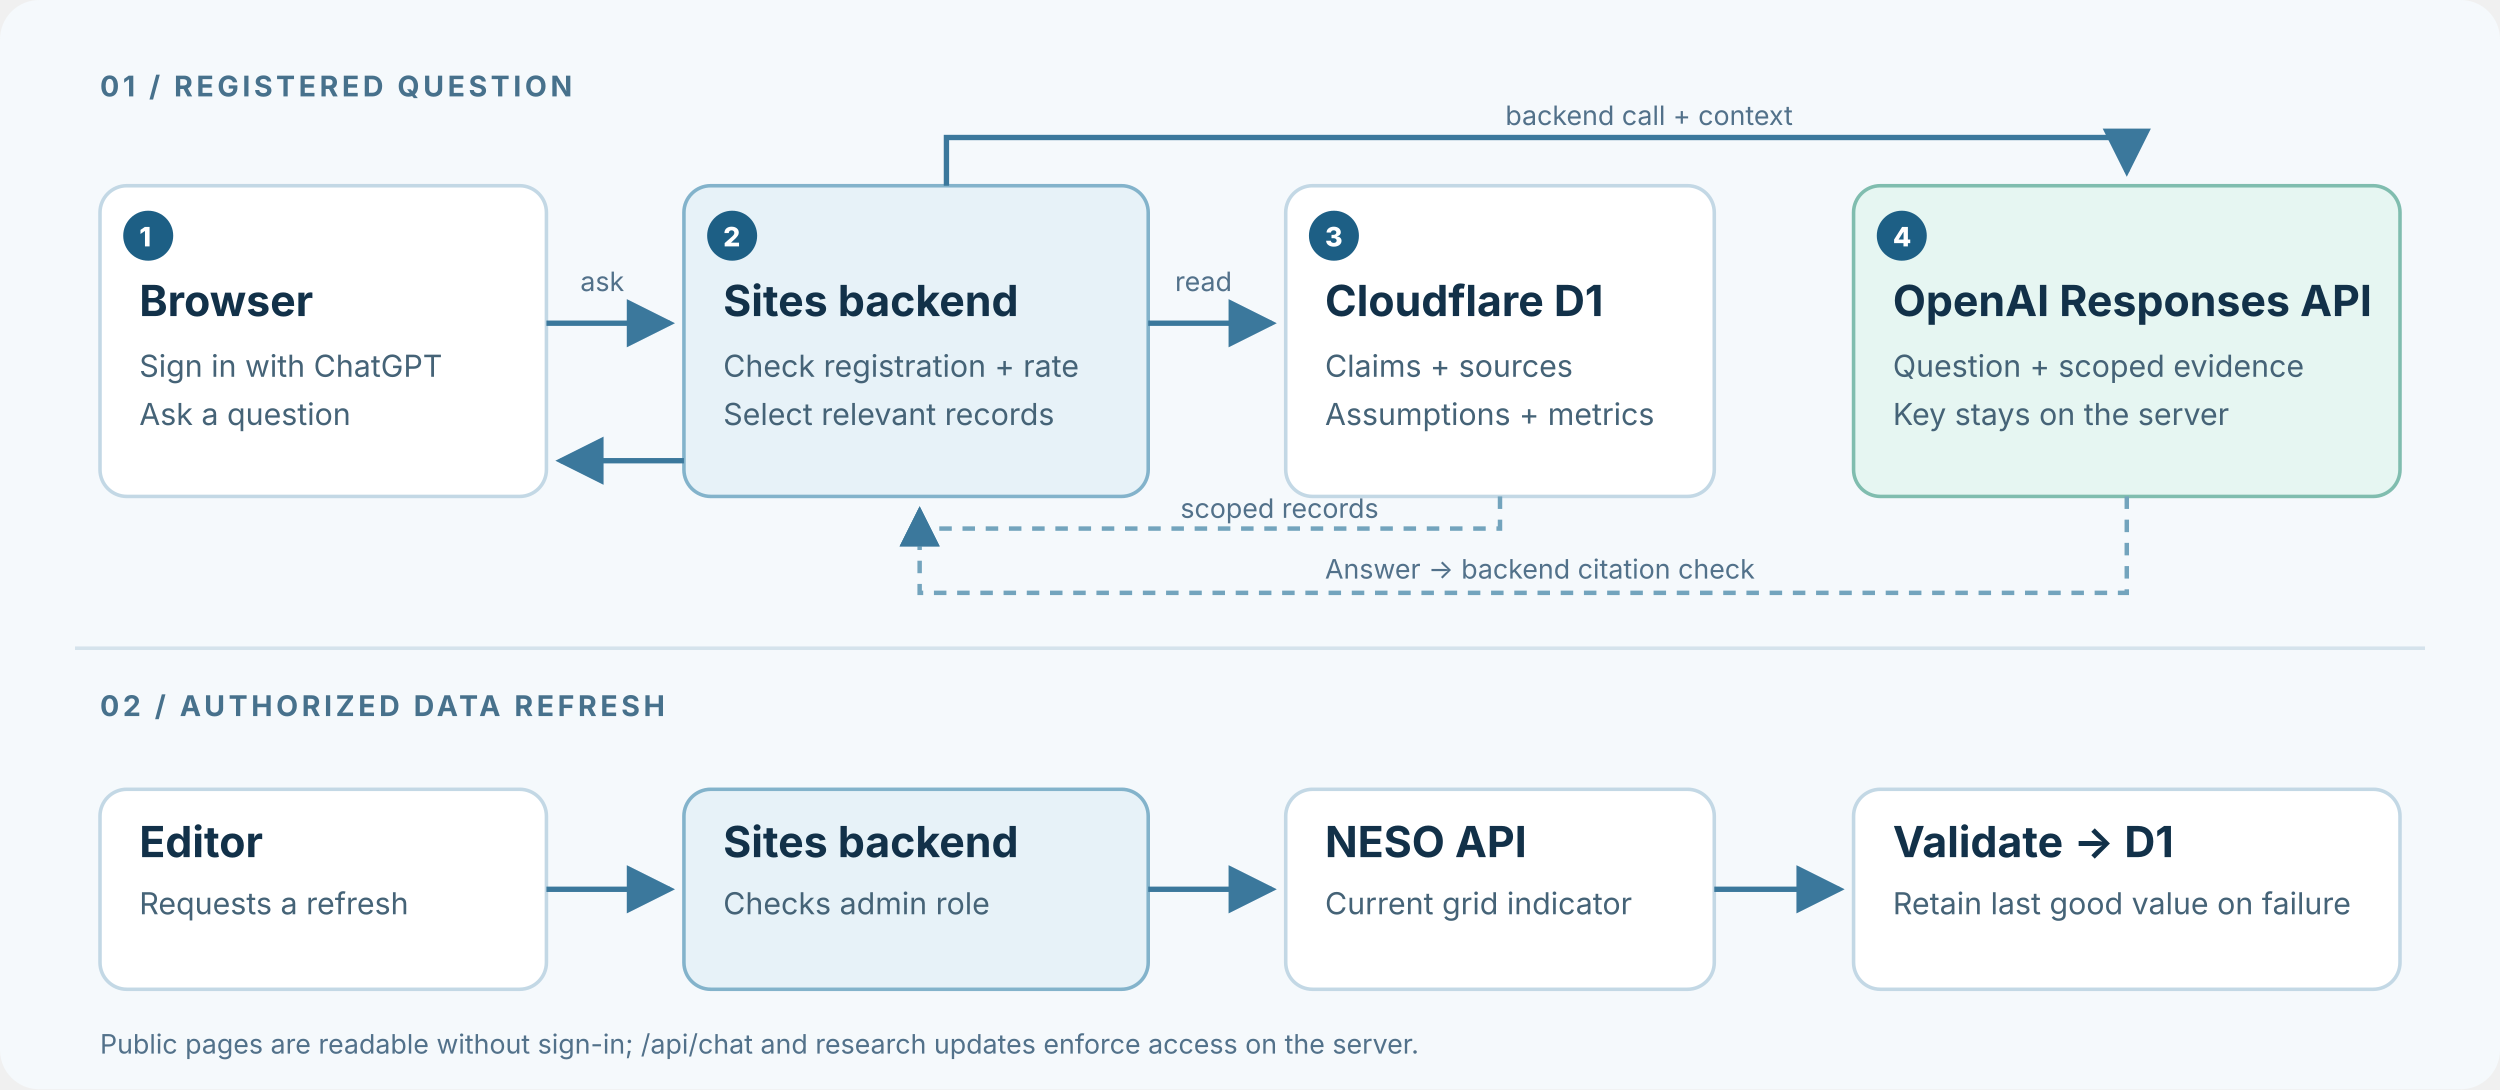
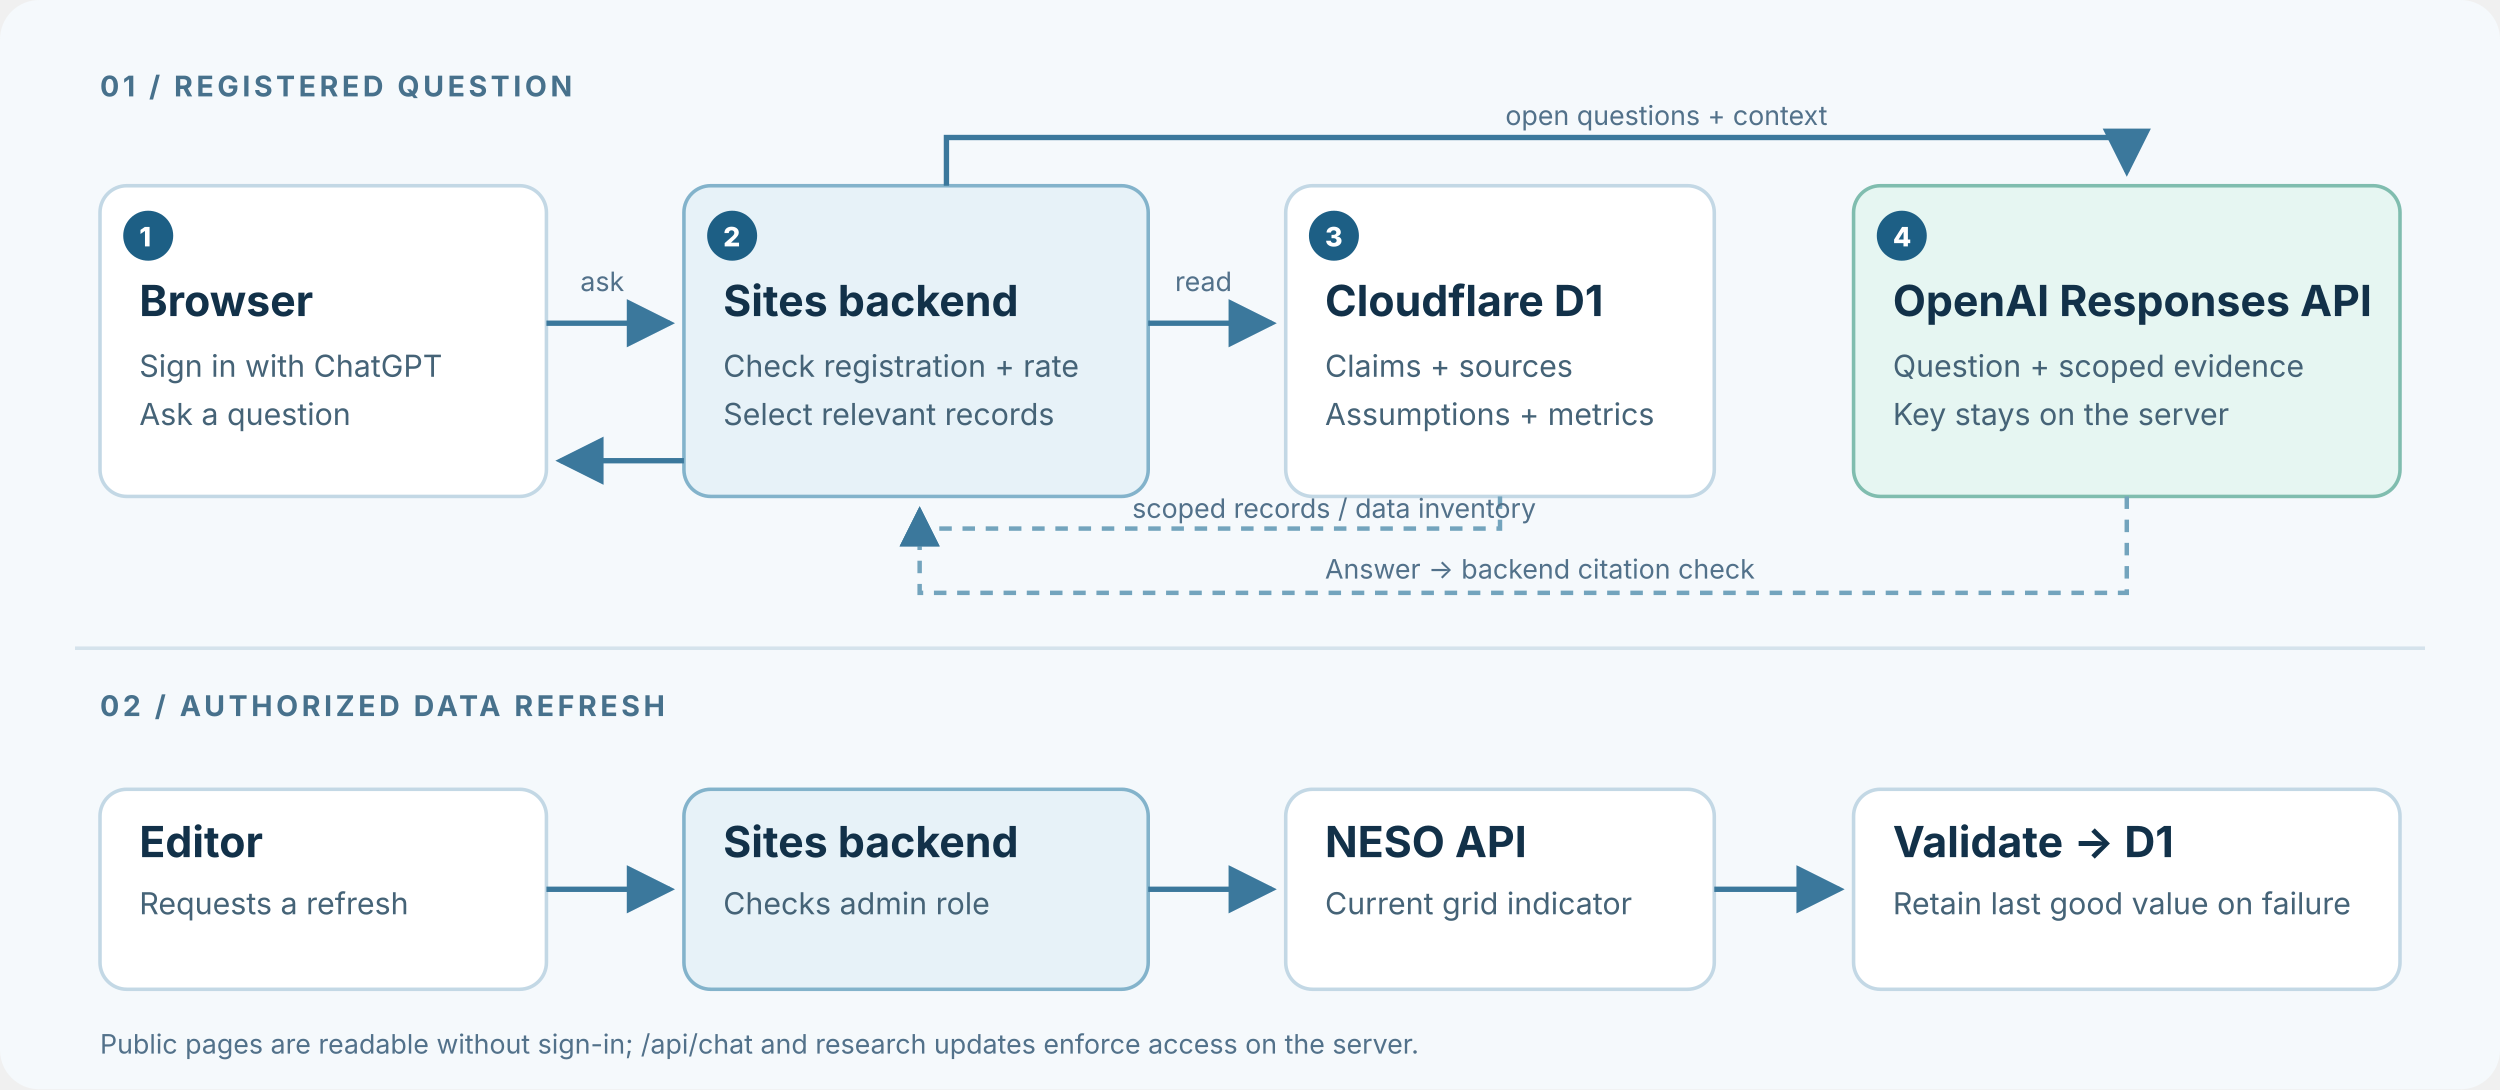
<svg xmlns="http://www.w3.org/2000/svg" viewBox="0 0 1400 610" role="img" aria-labelledby="title desc">
  <defs>
    <marker id="arrow" markerWidth="9" markerHeight="9" refX="8" refY="4.5" orient="auto">
      <path d="M0 0L9 4.5L0 9Z" fill="#3b789c" />
    </marker>
    <style>
      text{font-family:Inter,Arial,sans-serif;fill:#123149} .label{font-size:16px;font-weight:700;letter-spacing:2px;fill:#47718c}.title{font-size:24px;font-weight:750}.body{font-size:17px;fill:#456377}.small{font-size:15px;fill:#52718a}.num{font-size:15px;font-weight:800;fill:#fff}.line{stroke:#3b789c;stroke-width:3;fill:none;marker-end:url(#arrow)} .dash{stroke:#73a4bd;stroke-width:2.5;stroke-dasharray:7 6;fill:none;marker-end:url(#arrow)}
    </style>
  </defs>
  <rect width="1400" height="610" rx="22" fill="#f5f9fc" />
  <path d="M42 363H1358" stroke="#d5e3ec" stroke-width="2" />
  <text x="56" y="54" class="label">01 / REGISTERED QUESTION</text>
  <text x="56" y="401" class="label">02 / AUTHORIZED DATA REFRESH</text>
  <rect x="56" y="104" width="250" height="174" rx="15" fill="#fff" stroke="#c3d8e5" stroke-width="2" />
  <circle cx="83" cy="132" r="14" fill="#1d5f85" />
  <text x="78" y="138" class="num">1</text>
  <text x="78" y="177" class="title">Browser</text>
  <text x="78" y="211" class="body">Sign in with ChatGPT</text>
  <text x="78" y="238" class="body">Ask a question</text>
  <rect x="383" y="104" width="260" height="174" rx="15" fill="#e7f2f8" stroke="#83b3cb" stroke-width="2" />
  <circle cx="410" cy="132" r="14" fill="#1d5f85" />
  <text x="405" y="138" class="num">2</text>
  <text x="405" y="177" class="title">Sites backend</text>
  <text x="405" y="211" class="body">Check registration + rate</text>
  <text x="405" y="238" class="body">Select relevant records</text>
  <rect x="720" y="104" width="240" height="174" rx="15" fill="#fff" stroke="#c3d8e5" stroke-width="2" />
  <circle cx="747" cy="132" r="14" fill="#1d5f85" />
  <text x="742" y="138" class="num">3</text>
  <text x="742" y="177" class="title">Cloudflare D1</text>
  <text x="742" y="211" class="body">Claims + sources</text>
  <text x="742" y="238" class="body">Assumptions + metrics</text>
  <rect x="1038" y="104" width="306" height="174" rx="15" fill="#e6f6f2" stroke="#80bdaf" stroke-width="2" />
  <circle cx="1065" cy="132" r="14" fill="#1d5f85" />
  <text x="1060" y="138" class="num">4</text>
  <text x="1060" y="177" class="title">OpenAI Responses API</text>
  <text x="1060" y="211" class="body">Question + scoped evidence</text>
  <text x="1060" y="238" class="body">Key stays on the server</text>
  <path d="M306 181H375" class="line" />
  <text x="325" y="163" class="small">ask</text>
  <path d="M643 181H712" class="line" />
  <text x="658" y="163" class="small">read</text>
  <path d="M840 278V296H515V286" class="dash" />
-   <text x="661" y="290" class="small">scoped records</text>
+   <text x="634" y="290" class="small">scoped records / data inventory</text>
  <path d="M530 104V77H1191V96" class="line" />
-   <text x="843" y="70" class="small">backend call + context</text>
+   <text x="843" y="70" class="small">open questions + context</text>
  <path d="M1191 278V332H515V286" class="dash" />
  <text x="742" y="324" class="small">Answer → backend citation check</text>
  <path d="M383 258H314" class="line" />
  <rect x="56" y="442" width="250" height="112" rx="15" fill="#fff" stroke="#c3d8e5" stroke-width="2" />
  <text x="78" y="480" class="title">Editor</text>
  <text x="78" y="512" class="body">Requests a refresh</text>
  <rect x="383" y="442" width="260" height="112" rx="15" fill="#e7f2f8" stroke="#83b3cb" stroke-width="2" />
  <text x="405" y="480" class="title">Sites backend</text>
  <text x="405" y="512" class="body">Checks admin role</text>
  <rect x="720" y="442" width="240" height="112" rx="15" fill="#fff" stroke="#c3d8e5" stroke-width="2" />
  <text x="742" y="480" class="title">NESO API</text>
  <text x="742" y="512" class="body">Current grid indicator</text>
  <rect x="1038" y="442" width="306" height="112" rx="15" fill="#fff" stroke="#c3d8e5" stroke-width="2" />
  <text x="1060" y="480" class="title">Validate → D1</text>
  <text x="1060" y="512" class="body">Retain last good value on failure</text>
  <path d="M306 498H375" class="line" />
  <path d="M643 498H712" class="line" />
  <path d="M960 498H1030" class="line" />
  <text x="56" y="590" class="small">Public pages are readable without sign-in; /api/chat and research updates enforce access on the server.</text>
</svg>
